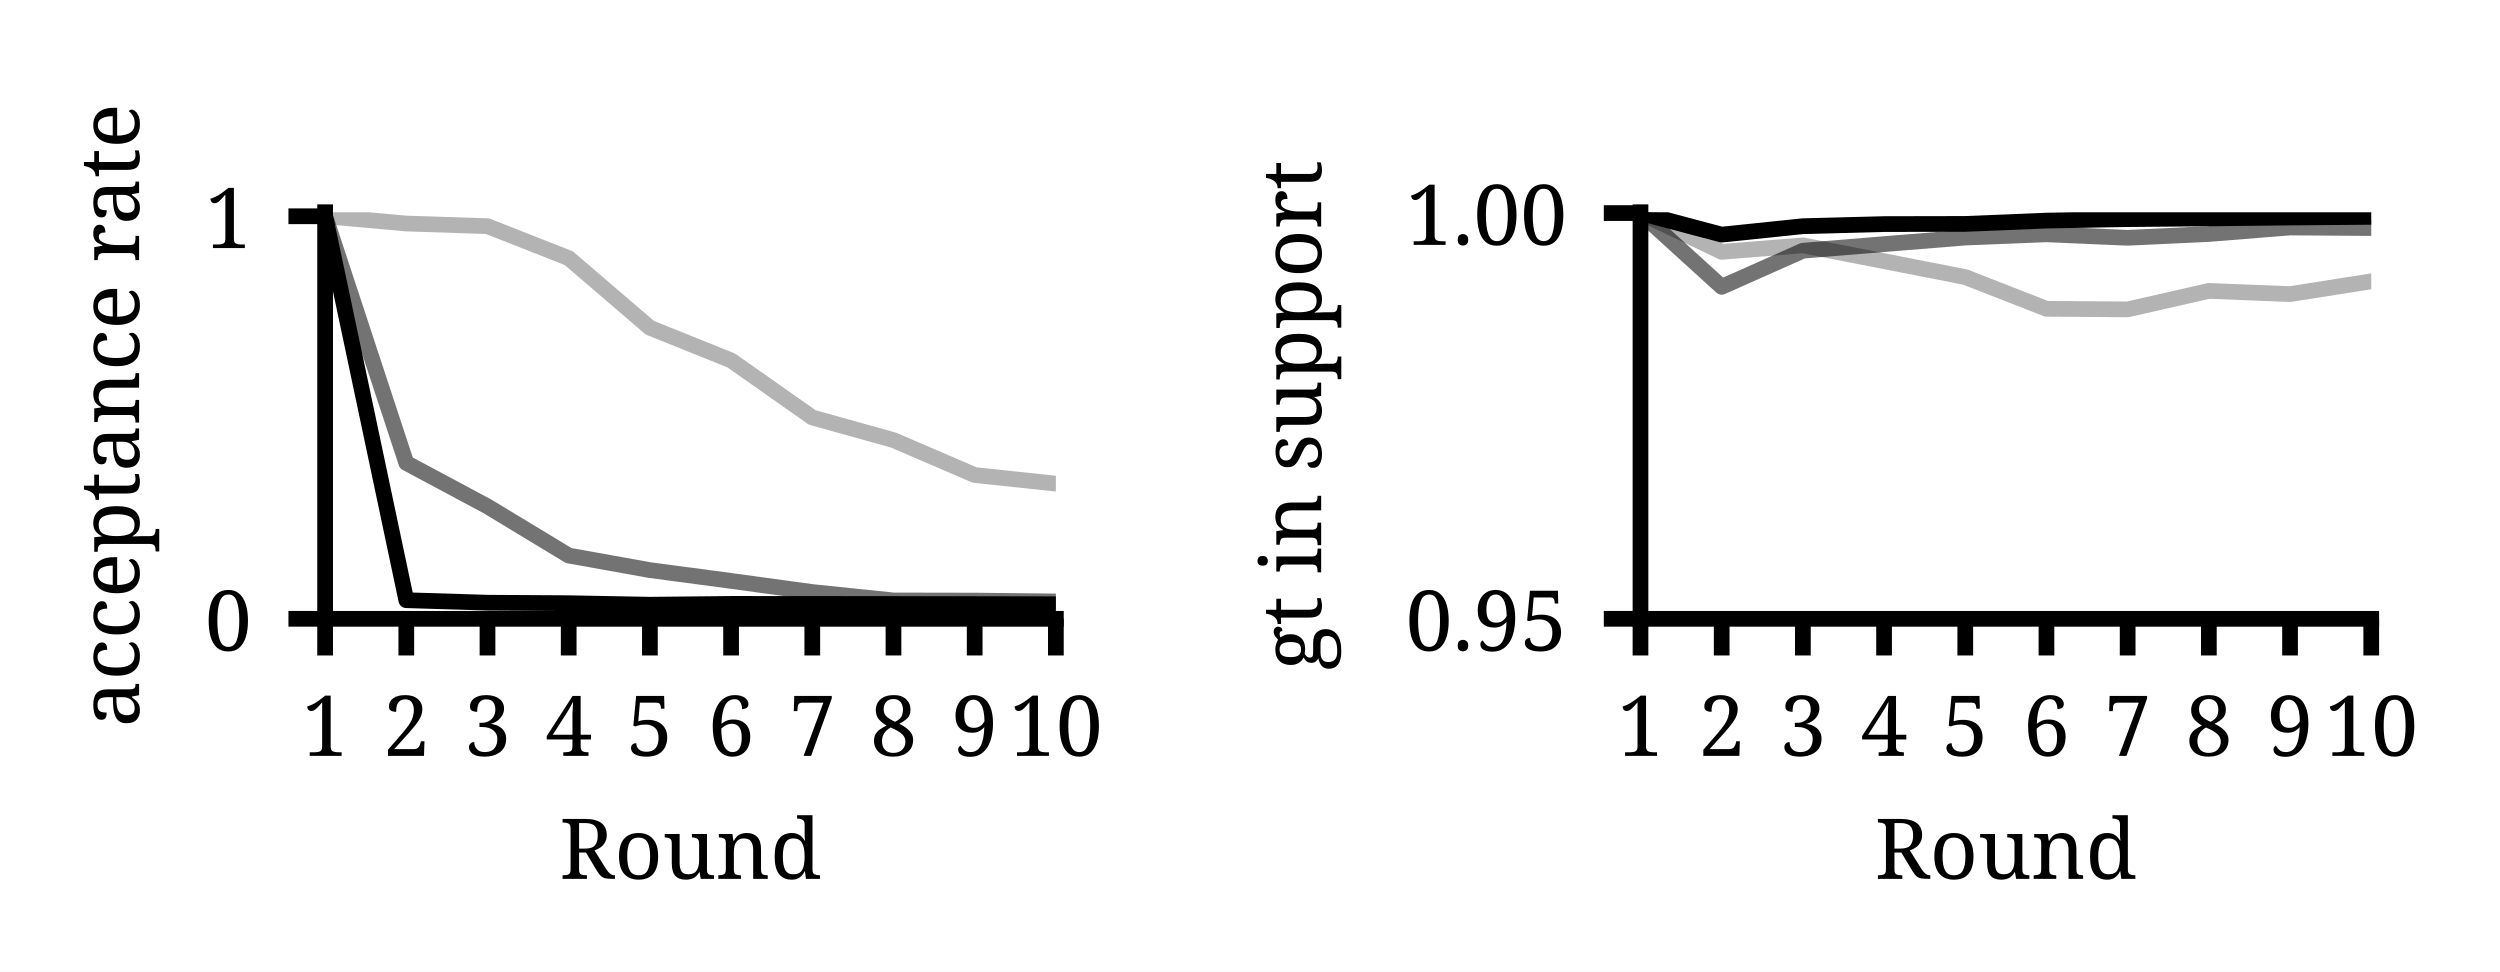
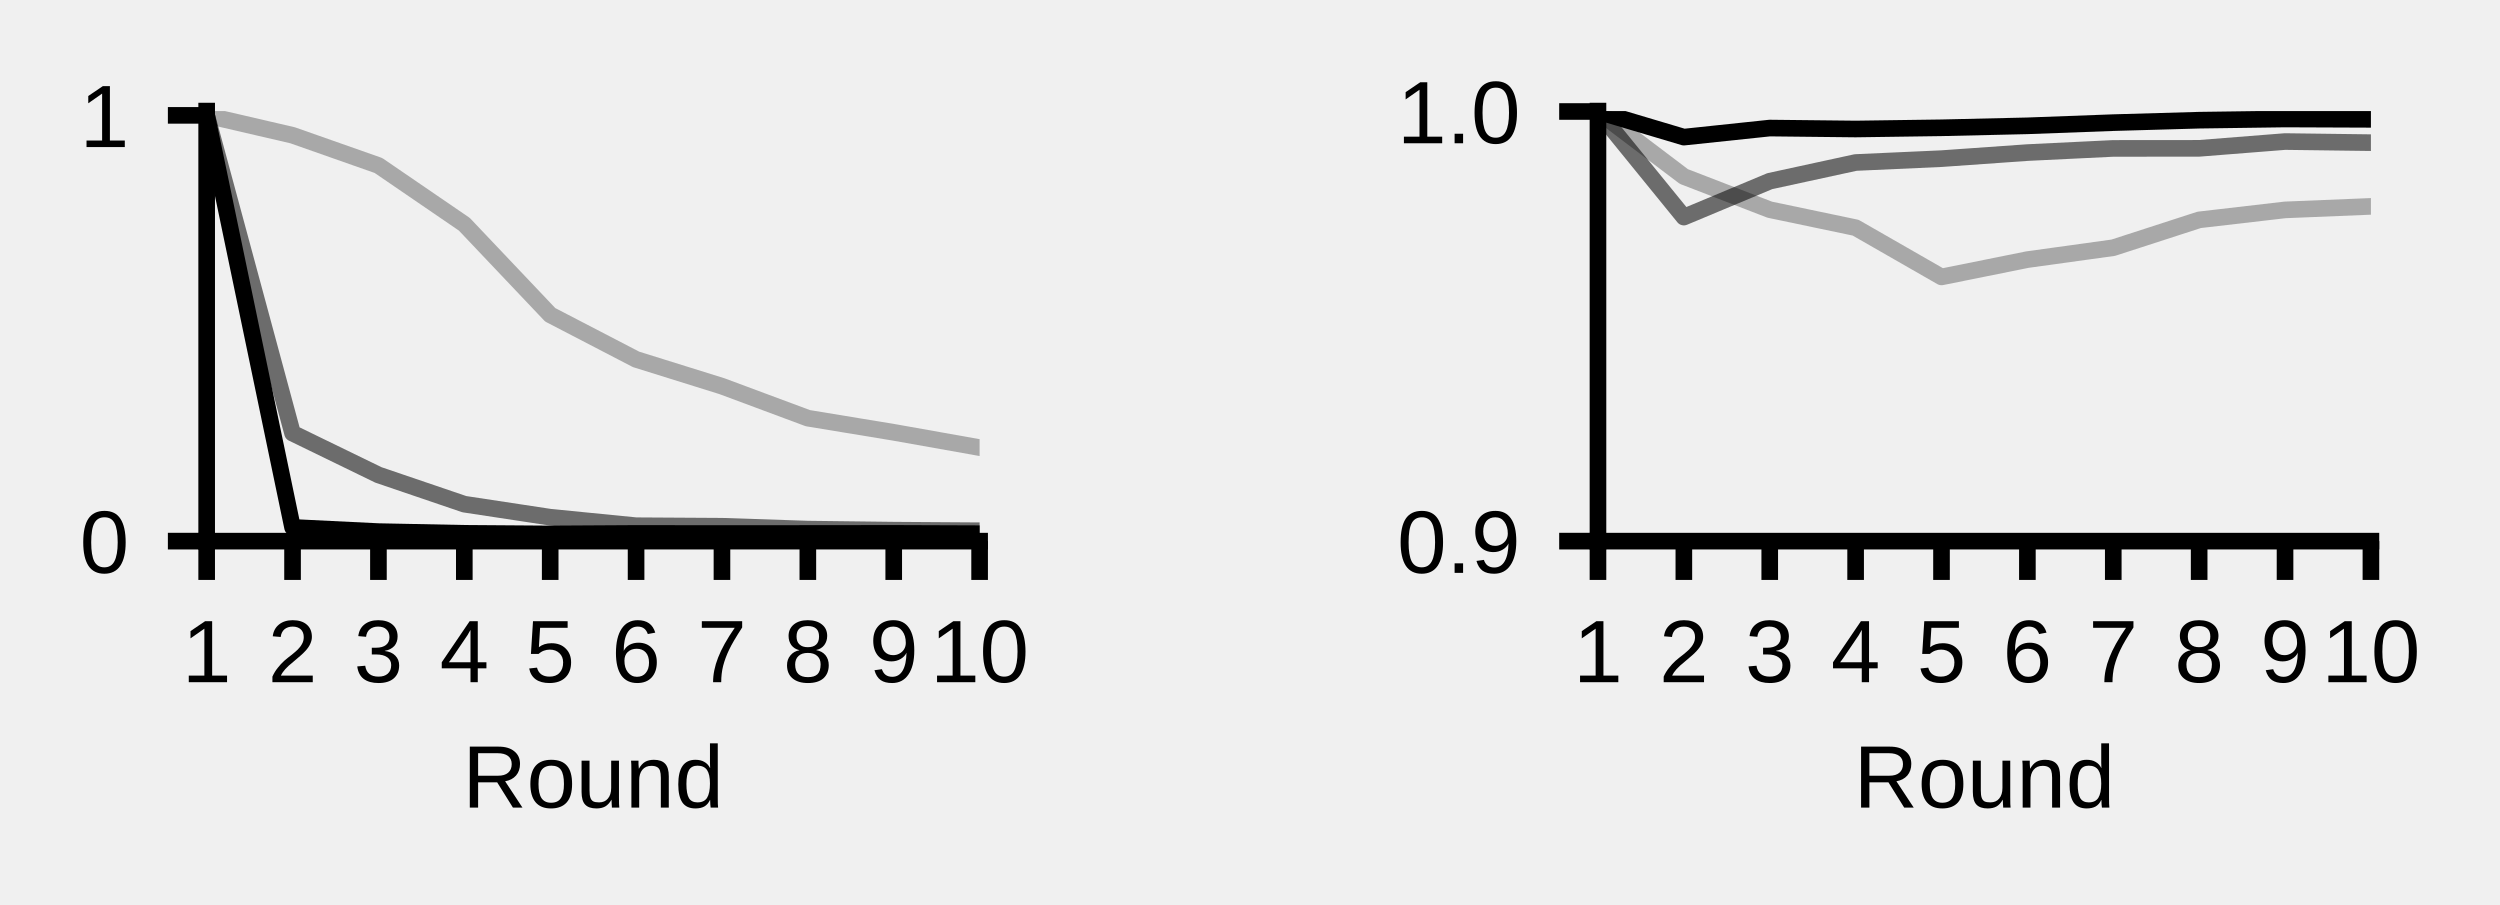
- <svg xmlns="http://www.w3.org/2000/svg" xmlns:xlink="http://www.w3.org/1999/xlink" width="238.623pt" height="92.751pt" viewBox="0 0 238.623 92.751" version="1.1">
+ <svg xmlns="http://www.w3.org/2000/svg" xmlns:xlink="http://www.w3.org/1999/xlink" width="225.597pt" height="81.665pt" viewBox="0 0 225.597 81.665" version="1.1">
  <defs>
    <style type="text/css">*{stroke-linejoin: round; stroke-linecap: butt}</style>
  </defs>
  <g id="figure_1">
    <g id="patch_1">
-       <path d="M 0 92.751  L 238.623 92.751  L 238.623 0  L 0 0  z " style="fill: #ffffff" />
+       <path d="M 0 81.665  L 225.597 81.665  L 225.597 0  L 0 0  L 0 81.665  z " style="fill: none" />
    </g>
    <g id="axes_1">
      <g id="patch_2">
-         <path d="M 31.032 59.066  L 100.782 59.066  L 100.782 20.258  L 31.032 20.258  z " style="fill: #ffffff" />
+         <path d="M 18.649 48.832  L 88.399 48.832  L 88.399 10.024  L 18.649 10.024  L 18.649 48.832  z " style="fill: none" />
      </g>
      <g id="matplotlib.axis_1">
        <g id="xtick_1">
          <g id="line2d_1">
            <defs>
-               <path id="m70d4022f6b" d="M 0 0  L 0 3.5  " style="stroke: #000000; stroke-width: 1.5" />
+               <path id="m3936e71f6f" d="M 0 0  L 0 3.5  " style="stroke: #000000; stroke-width: 1.5" />
            </defs>
            <g>
-               <use xlink:href="#m70d4022f6b" x="31.032" y="59.066" style="stroke: #000000; stroke-width: 1.5" />
+               <use xlink:href="#m3936e71f6f" x="18.649" y="48.832" style="stroke: #000000; stroke-width: 1.5" />
            </g>
          </g>
          <g id="text_1">
-             <text style="font: 8px 'serif'; text-anchor: middle" x="31.032" y="72.145" transform="rotate(-0, 31.0325, 72.14463)">1</text>
+             <text style="font: 8px 'Arial'; text-anchor: middle" x="18.649" y="61.559" transform="rotate(-0, 18.64875, 61.55861)">1</text>
          </g>
        </g>
        <g id="xtick_2">
          <g id="line2d_2">
            <g>
-               <use xlink:href="#m70d4022f6b" x="38.782" y="59.066" style="stroke: #000000; stroke-width: 1.5" />
+               <use xlink:href="#m3936e71f6f" x="26.399" y="48.832" style="stroke: #000000; stroke-width: 1.5" />
            </g>
          </g>
          <g id="text_2">
-             <text style="font: 8px 'serif'; text-anchor: middle" x="38.782" y="72.145" transform="rotate(-0, 38.7825, 72.14463)">2</text>
+             <text style="font: 8px 'Arial'; text-anchor: middle" x="26.399" y="61.559" transform="rotate(-0, 26.39875, 61.55861)">2</text>
          </g>
        </g>
        <g id="xtick_3">
          <g id="line2d_3">
            <g>
-               <use xlink:href="#m70d4022f6b" x="46.532" y="59.066" style="stroke: #000000; stroke-width: 1.5" />
+               <use xlink:href="#m3936e71f6f" x="34.149" y="48.832" style="stroke: #000000; stroke-width: 1.5" />
            </g>
          </g>
          <g id="text_3">
-             <text style="font: 8px 'serif'; text-anchor: middle" x="46.532" y="72.145" transform="rotate(-0, 46.5325, 72.14463)">3</text>
+             <text style="font: 8px 'Arial'; text-anchor: middle" x="34.149" y="61.559" transform="rotate(-0, 34.14875, 61.55861)">3</text>
          </g>
        </g>
        <g id="xtick_4">
          <g id="line2d_4">
            <g>
-               <use xlink:href="#m70d4022f6b" x="54.282" y="59.066" style="stroke: #000000; stroke-width: 1.5" />
+               <use xlink:href="#m3936e71f6f" x="41.899" y="48.832" style="stroke: #000000; stroke-width: 1.5" />
            </g>
          </g>
          <g id="text_4">
-             <text style="font: 8px 'serif'; text-anchor: middle" x="54.282" y="72.145" transform="rotate(-0, 54.2825, 72.14463)">4</text>
+             <text style="font: 8px 'Arial'; text-anchor: middle" x="41.899" y="61.559" transform="rotate(-0, 41.89875, 61.55861)">4</text>
          </g>
        </g>
        <g id="xtick_5">
          <g id="line2d_5">
            <g>
-               <use xlink:href="#m70d4022f6b" x="62.032" y="59.066" style="stroke: #000000; stroke-width: 1.5" />
+               <use xlink:href="#m3936e71f6f" x="49.649" y="48.832" style="stroke: #000000; stroke-width: 1.5" />
            </g>
          </g>
          <g id="text_5">
-             <text style="font: 8px 'serif'; text-anchor: middle" x="62.032" y="72.145" transform="rotate(-0, 62.0325, 72.14463)">5</text>
+             <text style="font: 8px 'Arial'; text-anchor: middle" x="49.649" y="61.559" transform="rotate(-0, 49.64875, 61.55861)">5</text>
          </g>
        </g>
        <g id="xtick_6">
          <g id="line2d_6">
            <g>
-               <use xlink:href="#m70d4022f6b" x="69.782" y="59.066" style="stroke: #000000; stroke-width: 1.5" />
+               <use xlink:href="#m3936e71f6f" x="57.399" y="48.832" style="stroke: #000000; stroke-width: 1.5" />
            </g>
          </g>
          <g id="text_6">
-             <text style="font: 8px 'serif'; text-anchor: middle" x="69.782" y="72.145" transform="rotate(-0, 69.7825, 72.14463)">6</text>
+             <text style="font: 8px 'Arial'; text-anchor: middle" x="57.399" y="61.559" transform="rotate(-0, 57.39875, 61.55861)">6</text>
          </g>
        </g>
        <g id="xtick_7">
          <g id="line2d_7">
            <g>
-               <use xlink:href="#m70d4022f6b" x="77.532" y="59.066" style="stroke: #000000; stroke-width: 1.5" />
+               <use xlink:href="#m3936e71f6f" x="65.149" y="48.832" style="stroke: #000000; stroke-width: 1.5" />
            </g>
          </g>
          <g id="text_7">
-             <text style="font: 8px 'serif'; text-anchor: middle" x="77.532" y="72.145" transform="rotate(-0, 77.5325, 72.14463)">7</text>
+             <text style="font: 8px 'Arial'; text-anchor: middle" x="65.149" y="61.559" transform="rotate(-0, 65.14875, 61.55861)">7</text>
          </g>
        </g>
        <g id="xtick_8">
          <g id="line2d_8">
            <g>
-               <use xlink:href="#m70d4022f6b" x="85.282" y="59.066" style="stroke: #000000; stroke-width: 1.5" />
+               <use xlink:href="#m3936e71f6f" x="72.899" y="48.832" style="stroke: #000000; stroke-width: 1.5" />
            </g>
          </g>
          <g id="text_8">
-             <text style="font: 8px 'serif'; text-anchor: middle" x="85.282" y="72.145" transform="rotate(-0, 85.2825, 72.14463)">8</text>
+             <text style="font: 8px 'Arial'; text-anchor: middle" x="72.899" y="61.559" transform="rotate(-0, 72.89875, 61.55861)">8</text>
          </g>
        </g>
        <g id="xtick_9">
          <g id="line2d_9">
            <g>
-               <use xlink:href="#m70d4022f6b" x="93.032" y="59.066" style="stroke: #000000; stroke-width: 1.5" />
+               <use xlink:href="#m3936e71f6f" x="80.649" y="48.832" style="stroke: #000000; stroke-width: 1.5" />
            </g>
          </g>
          <g id="text_9">
-             <text style="font: 8px 'serif'; text-anchor: middle" x="93.032" y="72.145" transform="rotate(-0, 93.0325, 72.14463)">9</text>
+             <text style="font: 8px 'Arial'; text-anchor: middle" x="80.649" y="61.559" transform="rotate(-0, 80.64875, 61.55861)">9</text>
          </g>
        </g>
        <g id="xtick_10">
          <g id="line2d_10">
            <g>
-               <use xlink:href="#m70d4022f6b" x="100.782" y="59.066" style="stroke: #000000; stroke-width: 1.5" />
+               <use xlink:href="#m3936e71f6f" x="88.399" y="48.832" style="stroke: #000000; stroke-width: 1.5" />
            </g>
          </g>
          <g id="text_10">
-             <text style="font: 8px 'serif'; text-anchor: middle" x="100.782" y="72.145" transform="rotate(-0, 100.7825, 72.14463)">10</text>
+             <text style="font: 8px 'Arial'; text-anchor: middle" x="88.399" y="61.559" transform="rotate(-0, 88.39875, 61.55861)">10</text>
          </g>
        </g>
        <g id="text_11">
-           <text style="font: 8px 'serif'; text-anchor: middle" x="65.907" y="83.887" transform="rotate(-0, 65.9075, 83.88712)">Round</text>
+           <text style="font: 8px 'Arial'; text-anchor: middle" x="53.524" y="72.875" transform="rotate(-0, 53.52375, 72.87486)">Round</text>
        </g>
      </g>
      <g id="matplotlib.axis_2">
        <g id="ytick_1">
          <g id="line2d_11">
            <defs>
-               <path id="med9bc045ae" d="M 0 0  L -3.5 0  " style="stroke: #000000; stroke-width: 1.5" />
+               <path id="mcaaffb7d88" d="M 0 0  L -3.5 0  " style="stroke: #000000; stroke-width: 1.5" />
            </defs>
            <g>
-               <use xlink:href="#med9bc045ae" x="31.032" y="59.066" style="stroke: #000000; stroke-width: 1.5" />
+               <use xlink:href="#mcaaffb7d88" x="18.649" y="48.832" style="stroke: #000000; stroke-width: 1.5" />
            </g>
          </g>
          <g id="text_12">
-             <text style="font: 8px 'serif'; text-anchor: end" x="24.032" y="62.105" transform="rotate(-0, 24.0325, 62.10525)">0</text>
+             <text style="font: 8px 'Arial'; text-anchor: end" x="11.649" y="51.695" transform="rotate(-0, 11.64875, 51.69548)">0</text>
          </g>
        </g>
        <g id="ytick_2">
          <g id="line2d_12">
            <g>
-               <use xlink:href="#med9bc045ae" x="31.032" y="20.642" style="stroke: #000000; stroke-width: 1.5" />
+               <use xlink:href="#mcaaffb7d88" x="18.649" y="10.409" style="stroke: #000000; stroke-width: 1.5" />
            </g>
          </g>
          <g id="text_13">
-             <text style="font: 8px 'serif'; text-anchor: end" x="24.032" y="23.681" transform="rotate(-0, 24.0325, 23.68149)">1</text>
-           </g>
-         </g>
-         <g id="text_14">
-           <text style="font: 8px 'serif'; text-anchor: middle" x="13.279" y="39.662" transform="rotate(-90, 13.27875, 39.66188)">acceptance rate</text>
+             <text style="font: 8px 'Arial'; text-anchor: end" x="11.649" y="13.272" transform="rotate(-0, 11.64875, 13.27172)">1</text>
+           </g>
        </g>
      </g>
      <g id="line2d_13">
-         <path d="M 31.032 20.642  L 38.782 21.336  L 46.532 21.589  L 54.282 24.64  L 62.032 31.284  L 69.782 34.4  L 77.532 39.847  L 85.282 42.008  L 93.032 45.343  L 100.782 46.163  " clip-path="url(#pc425b40efd)" style="fill: none; stroke: #000000; stroke-opacity: 0.3; stroke-width: 1.5; stroke-linecap: square" />
+         <path d="M 18.649 10.409  L 26.399 12.206  L 34.149 14.933  L 41.899 20.235  L 49.649 28.407  L 57.399 32.431  L 65.149 34.85  L 72.899 37.735  L 80.649 39.012  L 88.399 40.391  " clip-path="url(#pae54cdbc4e)" style="fill: none; stroke: #000000; stroke-opacity: 0.3; stroke-width: 1.5; stroke-linecap: square" />
      </g>
      <g id="line2d_14">
-         <path d="M 31.032 20.642  L 38.782 44.19  L 46.532 48.337  L 54.282 53.027  L 62.032 54.418  L 69.782 55.449  L 77.532 56.51  L 85.282 57.311  L 93.032 57.326  L 100.782 57.407  " clip-path="url(#pc425b40efd)" style="fill: none; stroke: #000000; stroke-opacity: 0.55; stroke-width: 1.5; stroke-linecap: square" />
+         <path d="M 18.649 10.409  L 26.399 39.088  L 34.149 42.857  L 41.899 45.496  L 49.649 46.673  L 57.399 47.44  L 65.149 47.487  L 72.899 47.746  L 80.649 47.841  L 88.399 47.894  " clip-path="url(#pae54cdbc4e)" style="fill: none; stroke: #000000; stroke-opacity: 0.55; stroke-width: 1.5; stroke-linecap: square" />
      </g>
      <g id="line2d_15">
-         <path d="M 31.032 20.642  L 38.782 57.289  L 46.532 57.528  L 54.282 57.574  L 62.032 57.72  L 69.782 57.64  L 77.532 57.644  L 85.282 57.653  L 93.032 57.66  L 100.782 57.675  " clip-path="url(#pc425b40efd)" style="fill: none; stroke: #000000; stroke-width: 1.5; stroke-linecap: square" />
+         <path d="M 18.649 10.409  L 26.399 47.592  L 34.149 47.971  L 41.899 48.126  L 49.649 48.182  L 57.399 48.136  L 65.149 48.146  L 72.899 48.14  L 80.649 48.131  L 88.399 48.16  " clip-path="url(#pae54cdbc4e)" style="fill: none; stroke: #000000; stroke-width: 1.5; stroke-linecap: square" />
      </g>
      <g id="patch_3">
-         <path d="M 31.032 59.066  L 31.032 20.258  " style="fill: none; stroke: #000000; stroke-width: 1.5; stroke-linejoin: miter; stroke-linecap: square" />
+         <path d="M 18.649 48.832  L 18.649 10.024  " style="fill: none; stroke: #000000; stroke-width: 1.5; stroke-linejoin: miter; stroke-linecap: square" />
      </g>
      <g id="patch_4">
-         <path d="M 31.032 59.066  L 100.782 59.066  " style="fill: none; stroke: #000000; stroke-width: 1.5; stroke-linejoin: miter; stroke-linecap: square" />
+         <path d="M 18.649 48.832  L 88.399 48.832  " style="fill: none; stroke: #000000; stroke-width: 1.5; stroke-linejoin: miter; stroke-linecap: square" />
      </g>
    </g>
    <g id="axes_2">
      <g id="patch_5">
-         <path d="M 156.583 59.066  L 226.333 59.066  L 226.333 20.258  L 156.583 20.258  z " style="fill: #ffffff" />
+         <path d="M 144.199 48.832  L 213.949 48.832  L 213.949 10.024  L 144.199 10.024  L 144.199 48.832  z " style="fill: none" />
      </g>
      <g id="matplotlib.axis_3">
        <g id="xtick_11">
          <g id="line2d_16">
            <g>
-               <use xlink:href="#m70d4022f6b" x="156.583" y="59.066" style="stroke: #000000; stroke-width: 1.5" />
-             </g>
-           </g>
-           <g id="text_15">
-             <text style="font: 8px 'serif'; text-anchor: middle" x="156.583" y="72.145" transform="rotate(-0, 156.5825, 72.14463)">1</text>
+               <use xlink:href="#m3936e71f6f" x="144.199" y="48.832" style="stroke: #000000; stroke-width: 1.5" />
+             </g>
+           </g>
+           <g id="text_14">
+             <text style="font: 8px 'Arial'; text-anchor: middle" x="144.199" y="61.559" transform="rotate(-0, 144.1987, 61.55861)">1</text>
          </g>
        </g>
        <g id="xtick_12">
          <g id="line2d_17">
            <g>
-               <use xlink:href="#m70d4022f6b" x="164.333" y="59.066" style="stroke: #000000; stroke-width: 1.5" />
-             </g>
-           </g>
-           <g id="text_16">
-             <text style="font: 8px 'serif'; text-anchor: middle" x="164.333" y="72.145" transform="rotate(-0, 164.3325, 72.14463)">2</text>
+               <use xlink:href="#m3936e71f6f" x="151.949" y="48.832" style="stroke: #000000; stroke-width: 1.5" />
+             </g>
+           </g>
+           <g id="text_15">
+             <text style="font: 8px 'Arial'; text-anchor: middle" x="151.949" y="61.559" transform="rotate(-0, 151.9487, 61.55861)">2</text>
          </g>
        </g>
        <g id="xtick_13">
          <g id="line2d_18">
            <g>
-               <use xlink:href="#m70d4022f6b" x="172.083" y="59.066" style="stroke: #000000; stroke-width: 1.5" />
-             </g>
-           </g>
-           <g id="text_17">
-             <text style="font: 8px 'serif'; text-anchor: middle" x="172.083" y="72.145" transform="rotate(-0, 172.0825, 72.14463)">3</text>
+               <use xlink:href="#m3936e71f6f" x="159.699" y="48.832" style="stroke: #000000; stroke-width: 1.5" />
+             </g>
+           </g>
+           <g id="text_16">
+             <text style="font: 8px 'Arial'; text-anchor: middle" x="159.699" y="61.559" transform="rotate(-0, 159.6987, 61.55861)">3</text>
          </g>
        </g>
        <g id="xtick_14">
          <g id="line2d_19">
            <g>
-               <use xlink:href="#m70d4022f6b" x="179.833" y="59.066" style="stroke: #000000; stroke-width: 1.5" />
-             </g>
-           </g>
-           <g id="text_18">
-             <text style="font: 8px 'serif'; text-anchor: middle" x="179.833" y="72.145" transform="rotate(-0, 179.8325, 72.14463)">4</text>
+               <use xlink:href="#m3936e71f6f" x="167.449" y="48.832" style="stroke: #000000; stroke-width: 1.5" />
+             </g>
+           </g>
+           <g id="text_17">
+             <text style="font: 8px 'Arial'; text-anchor: middle" x="167.449" y="61.559" transform="rotate(-0, 167.4487, 61.55861)">4</text>
          </g>
        </g>
        <g id="xtick_15">
          <g id="line2d_20">
            <g>
-               <use xlink:href="#m70d4022f6b" x="187.583" y="59.066" style="stroke: #000000; stroke-width: 1.5" />
-             </g>
-           </g>
-           <g id="text_19">
-             <text style="font: 8px 'serif'; text-anchor: middle" x="187.583" y="72.145" transform="rotate(-0, 187.5825, 72.14463)">5</text>
+               <use xlink:href="#m3936e71f6f" x="175.199" y="48.832" style="stroke: #000000; stroke-width: 1.5" />
+             </g>
+           </g>
+           <g id="text_18">
+             <text style="font: 8px 'Arial'; text-anchor: middle" x="175.199" y="61.559" transform="rotate(-0, 175.1987, 61.55861)">5</text>
          </g>
        </g>
        <g id="xtick_16">
          <g id="line2d_21">
            <g>
-               <use xlink:href="#m70d4022f6b" x="195.333" y="59.066" style="stroke: #000000; stroke-width: 1.5" />
-             </g>
-           </g>
-           <g id="text_20">
-             <text style="font: 8px 'serif'; text-anchor: middle" x="195.333" y="72.145" transform="rotate(-0, 195.3325, 72.14463)">6</text>
+               <use xlink:href="#m3936e71f6f" x="182.949" y="48.832" style="stroke: #000000; stroke-width: 1.5" />
+             </g>
+           </g>
+           <g id="text_19">
+             <text style="font: 8px 'Arial'; text-anchor: middle" x="182.949" y="61.559" transform="rotate(-0, 182.9487, 61.55861)">6</text>
          </g>
        </g>
        <g id="xtick_17">
          <g id="line2d_22">
            <g>
-               <use xlink:href="#m70d4022f6b" x="203.083" y="59.066" style="stroke: #000000; stroke-width: 1.5" />
-             </g>
-           </g>
-           <g id="text_21">
-             <text style="font: 8px 'serif'; text-anchor: middle" x="203.083" y="72.145" transform="rotate(-0, 203.0825, 72.14463)">7</text>
+               <use xlink:href="#m3936e71f6f" x="190.699" y="48.832" style="stroke: #000000; stroke-width: 1.5" />
+             </g>
+           </g>
+           <g id="text_20">
+             <text style="font: 8px 'Arial'; text-anchor: middle" x="190.699" y="61.559" transform="rotate(-0, 190.6987, 61.55861)">7</text>
          </g>
        </g>
        <g id="xtick_18">
          <g id="line2d_23">
            <g>
-               <use xlink:href="#m70d4022f6b" x="210.833" y="59.066" style="stroke: #000000; stroke-width: 1.5" />
-             </g>
-           </g>
-           <g id="text_22">
-             <text style="font: 8px 'serif'; text-anchor: middle" x="210.833" y="72.145" transform="rotate(-0, 210.8325, 72.14463)">8</text>
+               <use xlink:href="#m3936e71f6f" x="198.449" y="48.832" style="stroke: #000000; stroke-width: 1.5" />
+             </g>
+           </g>
+           <g id="text_21">
+             <text style="font: 8px 'Arial'; text-anchor: middle" x="198.449" y="61.559" transform="rotate(-0, 198.4487, 61.55861)">8</text>
          </g>
        </g>
        <g id="xtick_19">
          <g id="line2d_24">
            <g>
-               <use xlink:href="#m70d4022f6b" x="218.583" y="59.066" style="stroke: #000000; stroke-width: 1.5" />
-             </g>
-           </g>
-           <g id="text_23">
-             <text style="font: 8px 'serif'; text-anchor: middle" x="218.583" y="72.145" transform="rotate(-0, 218.5825, 72.14463)">9</text>
+               <use xlink:href="#m3936e71f6f" x="206.199" y="48.832" style="stroke: #000000; stroke-width: 1.5" />
+             </g>
+           </g>
+           <g id="text_22">
+             <text style="font: 8px 'Arial'; text-anchor: middle" x="206.199" y="61.559" transform="rotate(-0, 206.1987, 61.55861)">9</text>
          </g>
        </g>
        <g id="xtick_20">
          <g id="line2d_25">
            <g>
-               <use xlink:href="#m70d4022f6b" x="226.333" y="59.066" style="stroke: #000000; stroke-width: 1.5" />
-             </g>
-           </g>
-           <g id="text_24">
-             <text style="font: 8px 'serif'; text-anchor: middle" x="226.333" y="72.145" transform="rotate(-0, 226.3325, 72.14463)">10</text>
-           </g>
-         </g>
-         <g id="text_25">
-           <text style="font: 8px 'serif'; text-anchor: middle" x="191.458" y="83.887" transform="rotate(-0, 191.4575, 83.88712)">Round</text>
+               <use xlink:href="#m3936e71f6f" x="213.949" y="48.832" style="stroke: #000000; stroke-width: 1.5" />
+             </g>
+           </g>
+           <g id="text_23">
+             <text style="font: 8px 'Arial'; text-anchor: middle" x="213.949" y="61.559" transform="rotate(-0, 213.9487, 61.55861)">10</text>
+           </g>
+         </g>
+         <g id="text_24">
+           <text style="font: 8px 'Arial'; text-anchor: middle" x="179.074" y="72.875" transform="rotate(-0, 179.0737, 72.87486)">Round</text>
        </g>
      </g>
      <g id="matplotlib.axis_4">
        <g id="ytick_3">
          <g id="line2d_26">
            <g>
-               <use xlink:href="#med9bc045ae" x="156.583" y="59.066" style="stroke: #000000; stroke-width: 1.5" />
-             </g>
-           </g>
-           <g id="text_26">
-             <text style="font: 8px 'serif'; text-anchor: end" x="149.583" y="62.105" transform="rotate(-0, 149.5825, 62.10525)">0.95</text>
+               <use xlink:href="#mcaaffb7d88" x="144.199" y="48.832" style="stroke: #000000; stroke-width: 1.5" />
+             </g>
+           </g>
+           <g id="text_25">
+             <text style="font: 8px 'Arial'; text-anchor: end" x="137.199" y="51.695" transform="rotate(-0, 137.1987, 51.69548)">0.9</text>
          </g>
        </g>
        <g id="ytick_4">
          <g id="line2d_27">
            <g>
-               <use xlink:href="#med9bc045ae" x="156.583" y="20.335" style="stroke: #000000; stroke-width: 1.5" />
-             </g>
-           </g>
-           <g id="text_27">
-             <text style="font: 8px 'serif'; text-anchor: end" x="149.583" y="23.375" transform="rotate(-0, 149.5825, 23.37471)">1.00</text>
-           </g>
-         </g>
-         <g id="text_28">
-           <text style="font: 8px 'serif'; text-anchor: middle" x="126.106" y="39.662" transform="rotate(-90, 126.1063, 39.66188)">gt in support</text>
+               <use xlink:href="#mcaaffb7d88" x="144.199" y="10.063" style="stroke: #000000; stroke-width: 1.5" />
+             </g>
+           </g>
+           <g id="text_26">
+             <text style="font: 8px 'Arial'; text-anchor: end" x="137.199" y="12.926" transform="rotate(-0, 137.1987, 12.92625)">1.0</text>
+           </g>
        </g>
      </g>
      <g id="line2d_28">
-         <path d="M 156.583 20.335  L 164.333 24.038  L 172.083 23.418  L 179.833 24.929  L 187.583 26.447  L 195.333 29.476  L 203.083 29.53  L 210.833 27.764  L 218.583 28.074  L 226.333 26.85  " clip-path="url(#pc845d8b1a3)" style="fill: none; stroke: #000000; stroke-opacity: 0.3; stroke-width: 1.5; stroke-linecap: square" />
+         <path d="M 144.199 10.063  L 151.949 15.929  L 159.699 18.922  L 167.449 20.546  L 175.199 24.989  L 182.949 23.427  L 190.699 22.353  L 198.449 19.841  L 206.199 18.941  L 213.949 18.623  " clip-path="url(#p780c09b491)" style="fill: none; stroke: #000000; stroke-opacity: 0.3; stroke-width: 1.5; stroke-linecap: square" />
      </g>
      <g id="line2d_29">
-         <path d="M 156.583 20.335  L 164.333 27.377  L 172.083 23.93  L 179.833 23.302  L 187.583 22.675  L 195.333 22.365  L 203.083 22.698  L 210.833 22.334  L 218.583 21.714  L 226.333 21.768  " clip-path="url(#pc845d8b1a3)" style="fill: none; stroke: #000000; stroke-opacity: 0.55; stroke-width: 1.5; stroke-linecap: square" />
+         <path d="M 144.199 10.063  L 151.949 19.589  L 159.699 16.348  L 167.449 14.665  L 175.199 14.316  L 182.949 13.769  L 190.699 13.393  L 198.449 13.386  L 206.199 12.773  L 213.949 12.874  " clip-path="url(#p780c09b491)" style="fill: none; stroke: #000000; stroke-opacity: 0.55; stroke-width: 1.5; stroke-linecap: square" />
      </g>
      <g id="line2d_30">
-         <path d="M 156.583 20.335  L 164.333 22.396  L 172.083 21.59  L 179.833 21.389  L 187.583 21.373  L 195.333 21.056  L 203.083 20.916  L 210.833 20.847  L 218.583 20.761  L 226.333 20.699  " clip-path="url(#pc845d8b1a3)" style="fill: none; stroke: #000000; stroke-width: 1.5; stroke-linecap: square" />
+         <path d="M 144.199 10.063  L 151.949 12.374  L 159.699 11.556  L 167.449 11.641  L 175.199 11.532  L 182.949 11.354  L 190.699 11.067  L 198.449 10.846  L 206.199 10.738  L 213.949 10.769  " clip-path="url(#p780c09b491)" style="fill: none; stroke: #000000; stroke-width: 1.5; stroke-linecap: square" />
      </g>
      <g id="patch_6">
-         <path d="M 156.583 59.066  L 156.583 20.258  " style="fill: none; stroke: #000000; stroke-width: 1.5; stroke-linejoin: miter; stroke-linecap: square" />
+         <path d="M 144.199 48.832  L 144.199 10.024  " style="fill: none; stroke: #000000; stroke-width: 1.5; stroke-linejoin: miter; stroke-linecap: square" />
      </g>
      <g id="patch_7">
-         <path d="M 156.583 59.066  L 226.333 59.066  " style="fill: none; stroke: #000000; stroke-width: 1.5; stroke-linejoin: miter; stroke-linecap: square" />
+         <path d="M 144.199 48.832  L 213.949 48.832  " style="fill: none; stroke: #000000; stroke-width: 1.5; stroke-linejoin: miter; stroke-linecap: square" />
      </g>
    </g>
  </g>
  <defs>
-     <clipPath id="pc425b40efd">
-       <rect x="31.032" y="20.258" width="69.75" height="38.808" />
+     <clipPath id="pae54cdbc4e">
+       <rect x="18.649" y="10.024" width="69.75" height="38.808" />
    </clipPath>
-     <clipPath id="pc845d8b1a3">
-       <rect x="156.583" y="20.258" width="69.75" height="38.808" />
+     <clipPath id="p780c09b491">
+       <rect x="144.199" y="10.024" width="69.75" height="38.808" />
    </clipPath>
  </defs>
</svg>
